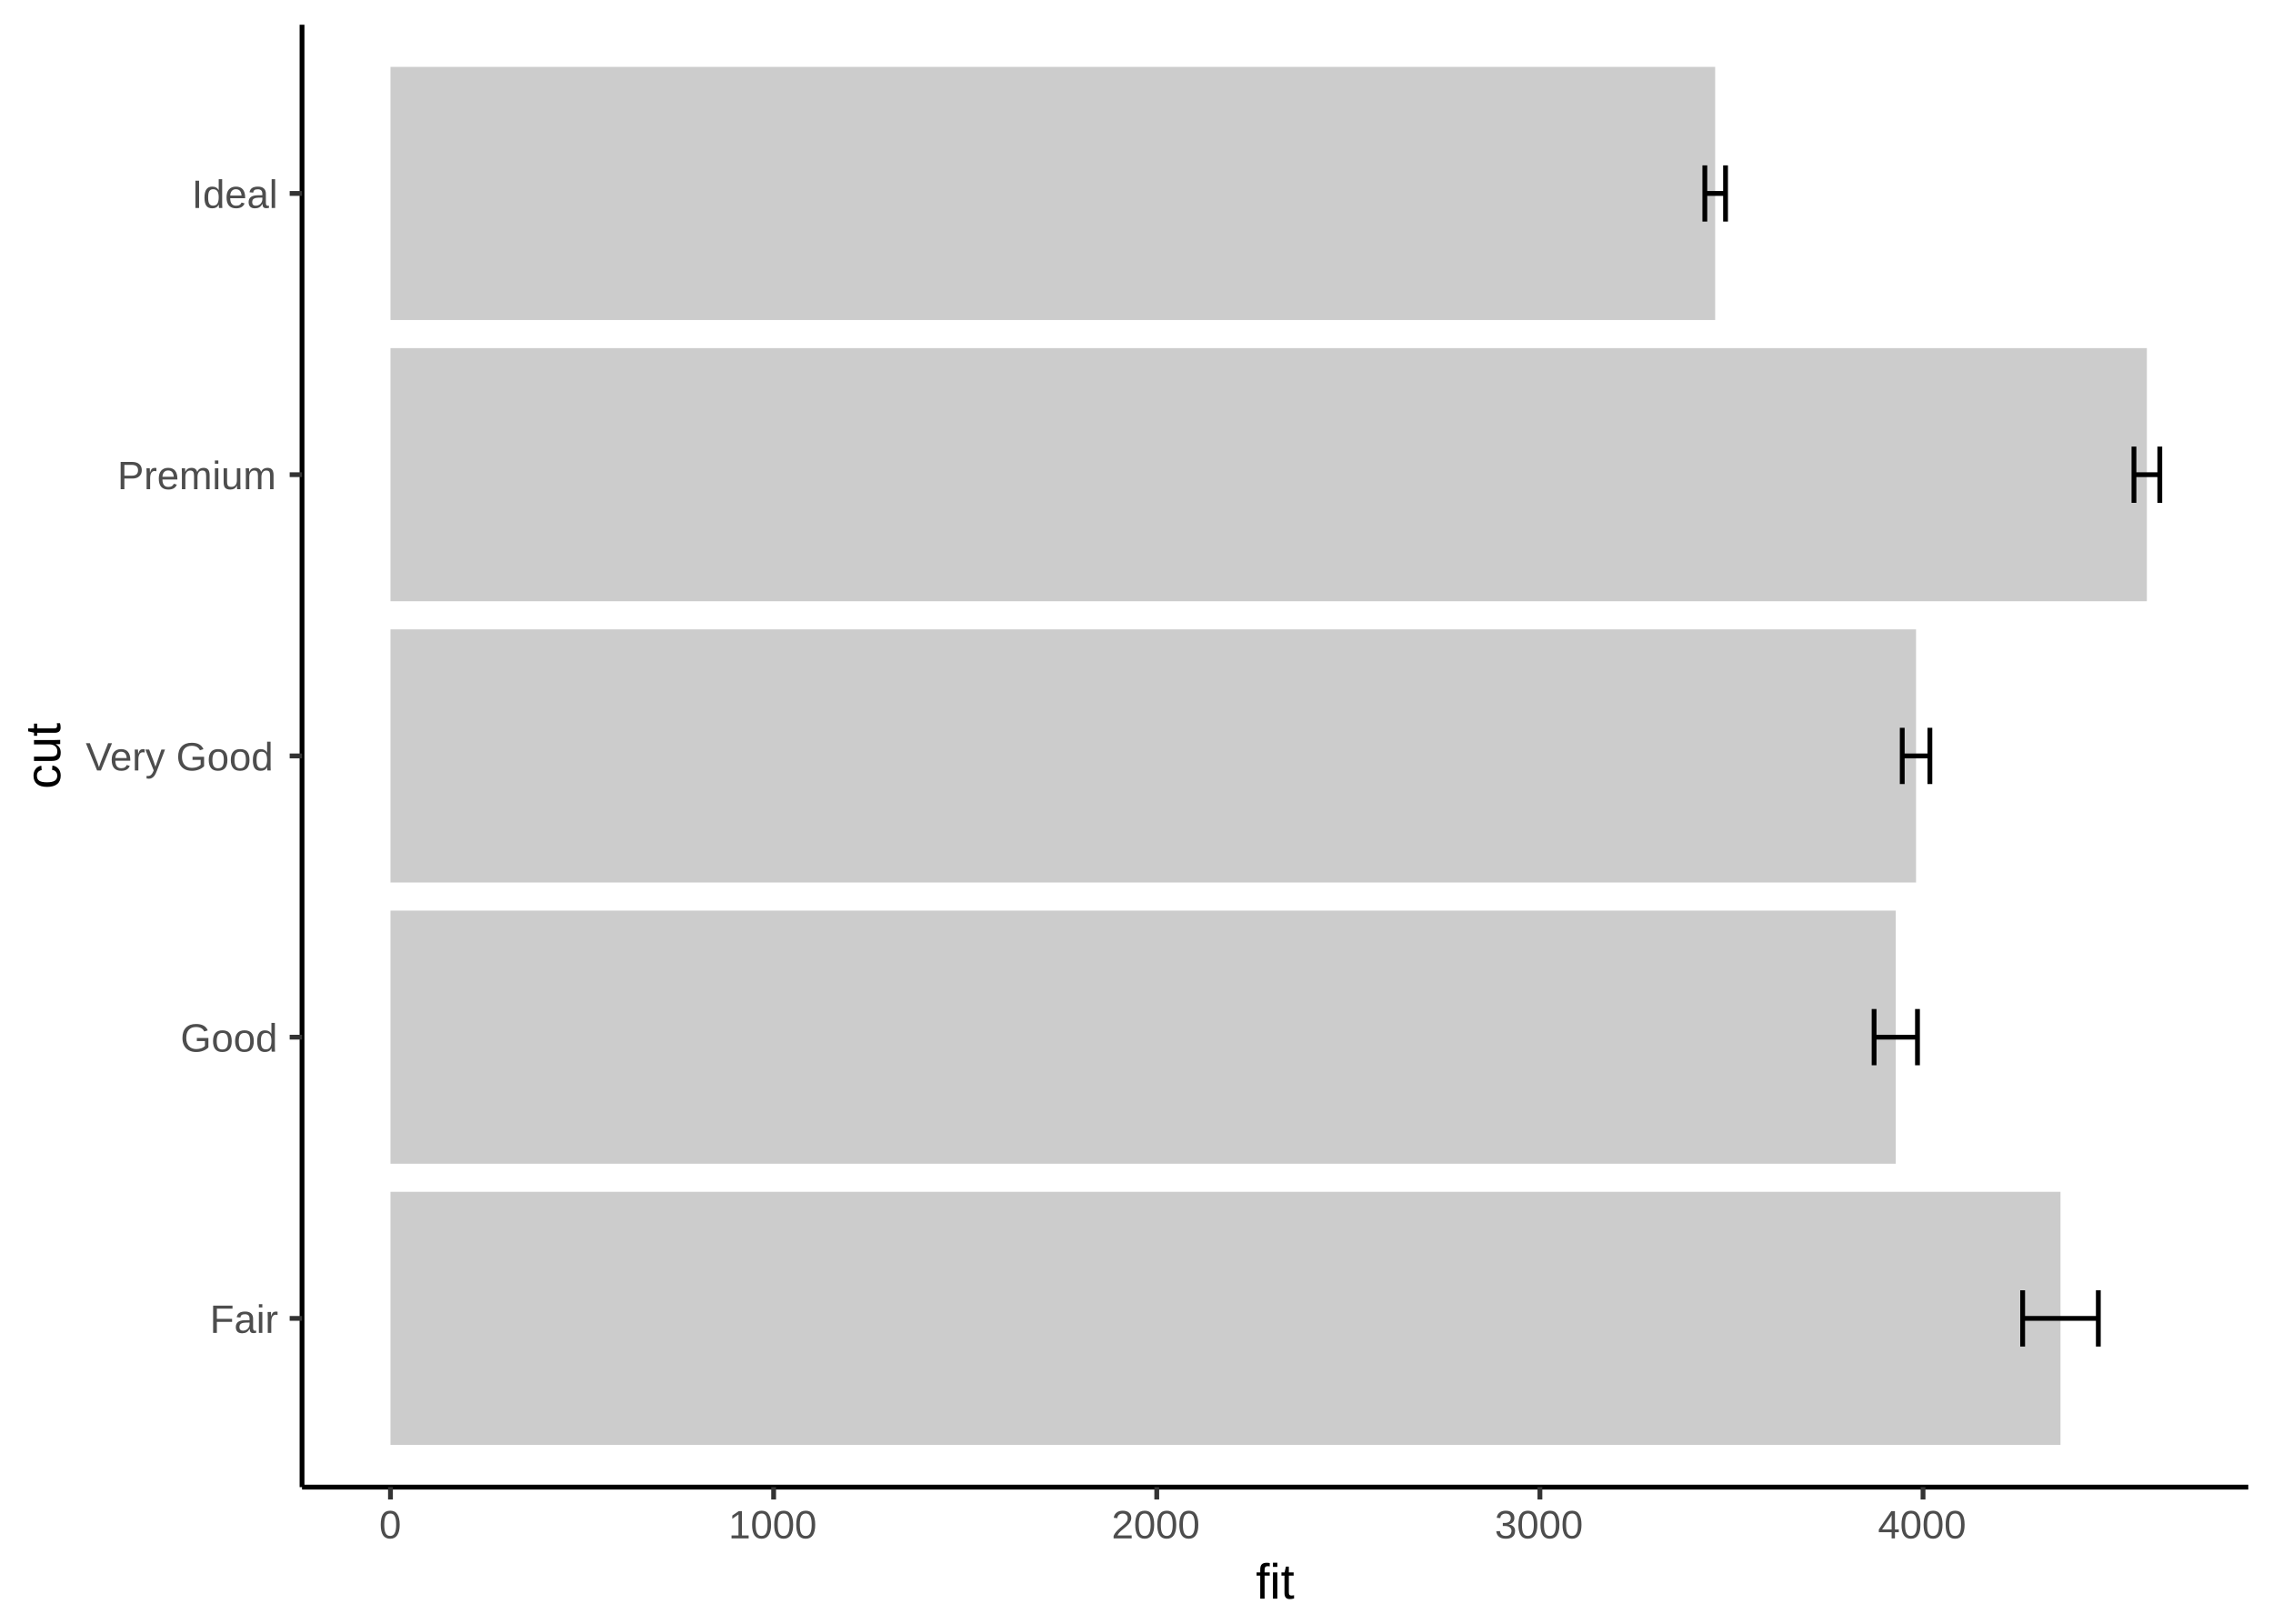
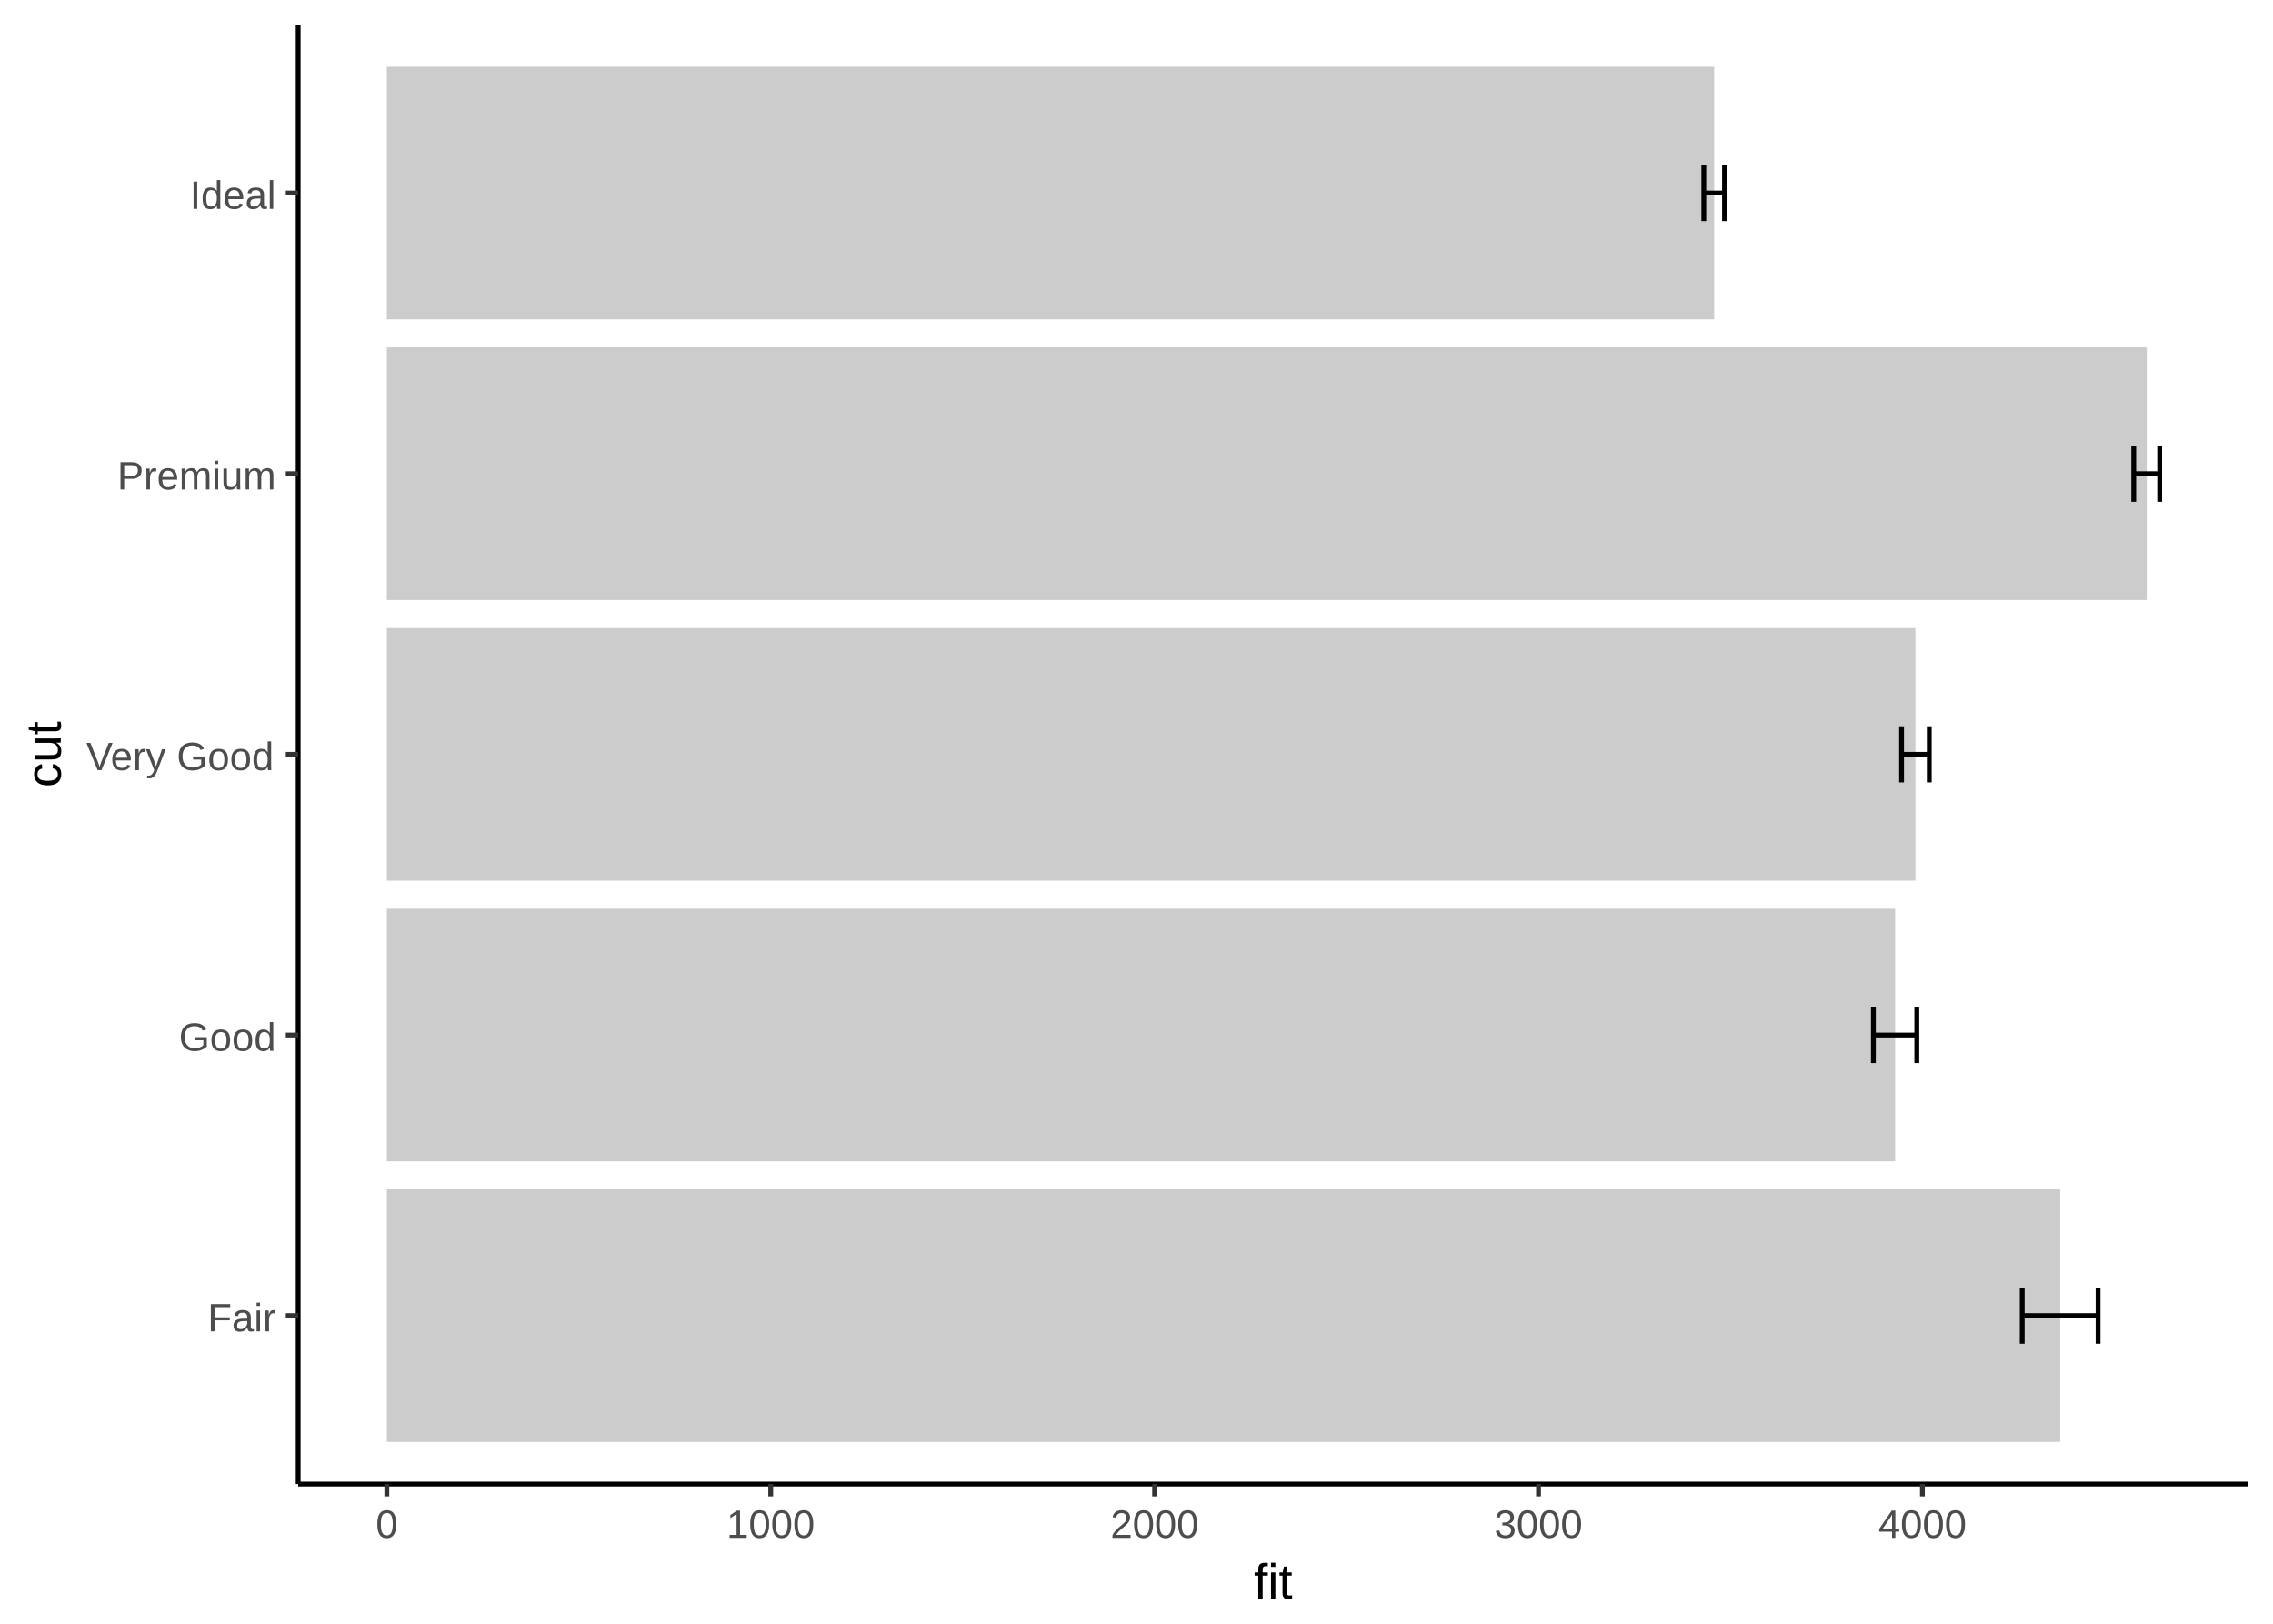
<svg xmlns="http://www.w3.org/2000/svg" viewBox="0 0 504.00 360.00">
  <defs>
    <style type="text/css">
    line, polyline, path, rect, circle {
      fill: none;
      stroke: #000000;
      stroke-linecap: round;
      stroke-linejoin: round;
      stroke-miterlimit: 10.00;
    }
  </style>
  </defs>
  <rect width="100%" height="100%" style="stroke: none; fill: #FFFFFF;" />
  <rect x="0.00" y="0.00" width="504.00" height="360.00" style="stroke-width: 1.07; stroke: #FFFFFF; fill: #FFFFFF;" />
  <defs>
-     <clipPath id="cpNjYuOTY3OXw0OTguNTIxfDMyOS43MTN8NS40Nzk0NQ==">
-       <rect x="66.97" y="5.48" width="431.55" height="324.23" />
+     <clipPath id="cpNjYuMTIxOXw0OTguNTIxfDMyOS4wMjZ8NS40Nzk0NQ==">
+       <rect x="66.12" y="5.48" width="432.40" height="323.55" />
    </clipPath>
  </defs>
-   <rect x="66.97" y="5.48" width="431.55" height="324.23" style="stroke-width: 1.07; stroke: none; fill: #FFFFFF;" clip-path="url(#cpNjYuOTY3OXw0OTguNTIxfDMyOS43MTN8NS40Nzk0NQ==)" />
-   <rect x="86.58" y="264.24" width="370.30" height="56.12" style="stroke-width: 1.07; stroke: none; stroke-linecap: butt; fill: #CCCCCC;" clip-path="url(#cpNjYuOTY3OXw0OTguNTIxfDMyOS43MTN8NS40Nzk0NQ==)" />
-   <rect x="86.58" y="201.89" width="333.77" height="56.12" style="stroke-width: 1.07; stroke: none; stroke-linecap: butt; fill: #CCCCCC;" clip-path="url(#cpNjYuOTY3OXw0OTguNTIxfDMyOS43MTN8NS40Nzk0NQ==)" />
-   <rect x="86.58" y="139.54" width="338.27" height="56.12" style="stroke-width: 1.07; stroke: none; stroke-linecap: butt; fill: #CCCCCC;" clip-path="url(#cpNjYuOTY3OXw0OTguNTIxfDMyOS43MTN8NS40Nzk0NQ==)" />
-   <rect x="86.58" y="77.18" width="389.45" height="56.12" style="stroke-width: 1.07; stroke: none; stroke-linecap: butt; fill: #CCCCCC;" clip-path="url(#cpNjYuOTY3OXw0OTguNTIxfDMyOS43MTN8NS40Nzk0NQ==)" />
-   <rect x="86.58" y="14.83" width="293.73" height="56.12" style="stroke-width: 1.07; stroke: none; stroke-linecap: butt; fill: #CCCCCC;" clip-path="url(#cpNjYuOTY3OXw0OTguNTIxfDMyOS43MTN8NS40Nzk0NQ==)" />
-   <polyline points="382.61,49.13 382.61,36.66 " style="stroke-width: 1.07; stroke-linecap: butt;" clip-path="url(#cpNjYuOTY3OXw0OTguNTIxfDMyOS43MTN8NS40Nzk0NQ==)" />
-   <polyline points="382.61,42.89 378.02,42.89 " style="stroke-width: 1.07; stroke-linecap: butt;" clip-path="url(#cpNjYuOTY3OXw0OTguNTIxfDMyOS43MTN8NS40Nzk0NQ==)" />
-   <polyline points="378.02,49.13 378.02,36.66 " style="stroke-width: 1.07; stroke-linecap: butt;" clip-path="url(#cpNjYuOTY3OXw0OTguNTIxfDMyOS43MTN8NS40Nzk0NQ==)" />
-   <polyline points="478.90,111.48 478.90,99.01 " style="stroke-width: 1.07; stroke-linecap: butt;" clip-path="url(#cpNjYuOTY3OXw0OTguNTIxfDMyOS43MTN8NS40Nzk0NQ==)" />
-   <polyline points="478.90,105.24 473.17,105.24 " style="stroke-width: 1.07; stroke-linecap: butt;" clip-path="url(#cpNjYuOTY3OXw0OTguNTIxfDMyOS43MTN8NS40Nzk0NQ==)" />
-   <polyline points="473.17,111.48 473.17,99.01 " style="stroke-width: 1.07; stroke-linecap: butt;" clip-path="url(#cpNjYuOTY3OXw0OTguNTIxfDMyOS43MTN8NS40Nzk0NQ==)" />
-   <polyline points="425.17,236.18 425.17,223.71 " style="stroke-width: 1.07; stroke-linecap: butt;" clip-path="url(#cpNjYuOTY3OXw0OTguNTIxfDMyOS43MTN8NS40Nzk0NQ==)" />
-   <polyline points="425.17,229.95 415.55,229.95 " style="stroke-width: 1.07; stroke-linecap: butt;" clip-path="url(#cpNjYuOTY3OXw0OTguNTIxfDMyOS43MTN8NS40Nzk0NQ==)" />
-   <polyline points="415.55,236.18 415.55,223.71 " style="stroke-width: 1.07; stroke-linecap: butt;" clip-path="url(#cpNjYuOTY3OXw0OTguNTIxfDMyOS43MTN8NS40Nzk0NQ==)" />
-   <polyline points="427.92,173.83 427.92,161.36 " style="stroke-width: 1.07; stroke-linecap: butt;" clip-path="url(#cpNjYuOTY3OXw0OTguNTIxfDMyOS43MTN8NS40Nzk0NQ==)" />
-   <polyline points="427.92,167.60 421.79,167.60 " style="stroke-width: 1.07; stroke-linecap: butt;" clip-path="url(#cpNjYuOTY3OXw0OTguNTIxfDMyOS43MTN8NS40Nzk0NQ==)" />
-   <polyline points="421.79,173.83 421.79,161.36 " style="stroke-width: 1.07; stroke-linecap: butt;" clip-path="url(#cpNjYuOTY3OXw0OTguNTIxfDMyOS43MTN8NS40Nzk0NQ==)" />
-   <polyline points="465.27,298.54 465.27,286.07 " style="stroke-width: 1.07; stroke-linecap: butt;" clip-path="url(#cpNjYuOTY3OXw0OTguNTIxfDMyOS43MTN8NS40Nzk0NQ==)" />
-   <polyline points="465.27,292.30 448.49,292.30 " style="stroke-width: 1.07; stroke-linecap: butt;" clip-path="url(#cpNjYuOTY3OXw0OTguNTIxfDMyOS43MTN8NS40Nzk0NQ==)" />
-   <polyline points="448.49,298.54 448.49,286.07 " style="stroke-width: 1.07; stroke-linecap: butt;" clip-path="url(#cpNjYuOTY3OXw0OTguNTIxfDMyOS43MTN8NS40Nzk0NQ==)" />
+   <rect x="66.12" y="5.48" width="432.40" height="323.55" style="stroke-width: 1.07; stroke: none; fill: #FFFFFF;" clip-path="url(#cpNjYuMTIxOXw0OTguNTIxfDMyOS4wMjZ8NS40Nzk0NQ==)" />
+   <rect x="85.78" y="263.69" width="371.02" height="56.00" style="stroke-width: 1.07; stroke: none; stroke-linecap: butt; fill: #CCCCCC;" clip-path="url(#cpNjYuMTIxOXw0OTguNTIxfDMyOS4wMjZ8NS40Nzk0NQ==)" />
+   <rect x="85.78" y="201.47" width="334.43" height="56.00" style="stroke-width: 1.07; stroke: none; stroke-linecap: butt; fill: #CCCCCC;" clip-path="url(#cpNjYuMTIxOXw0OTguNTIxfDMyOS4wMjZ8NS40Nzk0NQ==)" />
+   <rect x="85.78" y="139.25" width="338.93" height="56.00" style="stroke-width: 1.07; stroke: none; stroke-linecap: butt; fill: #CCCCCC;" clip-path="url(#cpNjYuMTIxOXw0OTguNTIxfDMyOS4wMjZ8NS40Nzk0NQ==)" />
+   <rect x="85.78" y="77.03" width="390.22" height="56.00" style="stroke-width: 1.07; stroke: none; stroke-linecap: butt; fill: #CCCCCC;" clip-path="url(#cpNjYuMTIxOXw0OTguNTIxfDMyOS4wMjZ8NS40Nzk0NQ==)" />
+   <rect x="85.78" y="14.81" width="294.31" height="56.00" style="stroke-width: 1.07; stroke: none; stroke-linecap: butt; fill: #CCCCCC;" clip-path="url(#cpNjYuMTIxOXw0OTguNTIxfDMyOS4wMjZ8NS40Nzk0NQ==)" />
+   <polyline points="382.38,49.03 382.38,36.59 " style="stroke-width: 1.07; stroke-linecap: butt;" clip-path="url(#cpNjYuMTIxOXw0OTguNTIxfDMyOS4wMjZ8NS40Nzk0NQ==)" />
+   <polyline points="382.38,42.81 377.79,42.81 " style="stroke-width: 1.07; stroke-linecap: butt;" clip-path="url(#cpNjYuMTIxOXw0OTguNTIxfDMyOS4wMjZ8NS40Nzk0NQ==)" />
+   <polyline points="377.79,49.03 377.79,36.59 " style="stroke-width: 1.07; stroke-linecap: butt;" clip-path="url(#cpNjYuMTIxOXw0OTguNTIxfDMyOS4wMjZ8NS40Nzk0NQ==)" />
+   <polyline points="478.87,111.25 478.87,98.81 " style="stroke-width: 1.07; stroke-linecap: butt;" clip-path="url(#cpNjYuMTIxOXw0OTguNTIxfDMyOS4wMjZ8NS40Nzk0NQ==)" />
+   <polyline points="478.87,105.03 473.12,105.03 " style="stroke-width: 1.07; stroke-linecap: butt;" clip-path="url(#cpNjYuMTIxOXw0OTguNTIxfDMyOS4wMjZ8NS40Nzk0NQ==)" />
+   <polyline points="473.12,111.25 473.12,98.81 " style="stroke-width: 1.07; stroke-linecap: butt;" clip-path="url(#cpNjYuMTIxOXw0OTguNTIxfDMyOS4wMjZ8NS40Nzk0NQ==)" />
+   <polyline points="425.02,235.69 425.02,223.25 " style="stroke-width: 1.07; stroke-linecap: butt;" clip-path="url(#cpNjYuMTIxOXw0OTguNTIxfDMyOS4wMjZ8NS40Nzk0NQ==)" />
+   <polyline points="425.02,229.47 415.39,229.47 " style="stroke-width: 1.07; stroke-linecap: butt;" clip-path="url(#cpNjYuMTIxOXw0OTguNTIxfDMyOS4wMjZ8NS40Nzk0NQ==)" />
+   <polyline points="415.39,235.69 415.39,223.25 " style="stroke-width: 1.07; stroke-linecap: butt;" clip-path="url(#cpNjYuMTIxOXw0OTguNTIxfDMyOS4wMjZ8NS40Nzk0NQ==)" />
+   <polyline points="427.78,173.47 427.78,161.03 " style="stroke-width: 1.07; stroke-linecap: butt;" clip-path="url(#cpNjYuMTIxOXw0OTguNTIxfDMyOS4wMjZ8NS40Nzk0NQ==)" />
+   <polyline points="427.78,167.25 421.64,167.25 " style="stroke-width: 1.07; stroke-linecap: butt;" clip-path="url(#cpNjYuMTIxOXw0OTguNTIxfDMyOS4wMjZ8NS40Nzk0NQ==)" />
+   <polyline points="421.64,173.47 421.64,161.03 " style="stroke-width: 1.07; stroke-linecap: butt;" clip-path="url(#cpNjYuMTIxOXw0OTguNTIxfDMyOS4wMjZ8NS40Nzk0NQ==)" />
+   <polyline points="465.21,297.92 465.21,285.47 " style="stroke-width: 1.07; stroke-linecap: butt;" clip-path="url(#cpNjYuMTIxOXw0OTguNTIxfDMyOS4wMjZ8NS40Nzk0NQ==)" />
+   <polyline points="465.21,291.69 448.39,291.69 " style="stroke-width: 1.07; stroke-linecap: butt;" clip-path="url(#cpNjYuMTIxOXw0OTguNTIxfDMyOS4wMjZ8NS40Nzk0NQ==)" />
+   <polyline points="448.39,297.92 448.39,285.47 " style="stroke-width: 1.07; stroke-linecap: butt;" clip-path="url(#cpNjYuMTIxOXw0OTguNTIxfDMyOS4wMjZ8NS40Nzk0NQ==)" />
  <defs>
    <clipPath id="cpMHw1MDR8MzYwfDA=">
      <rect x="0.00" y="0.00" width="504.00" height="360.00" />
    </clipPath>
  </defs>
-   <polyline points="66.97,329.71 66.97,5.48 " style="stroke-width: 1.07; stroke-linecap: butt;" clip-path="url(#cpMHw1MDR8MzYwfDA=)" />
+   <polyline points="66.12,329.03 66.12,5.48 " style="stroke-width: 1.07; stroke-linecap: butt;" clip-path="url(#cpMHw1MDR8MzYwfDA=)" />
  <g clip-path="url(#cpMHw1MDR8MzYwfDA=)">
-     <text x="46.54" y="295.52" style="font-size: 8.80px; fill: #4D4D4D; font-family: Arial;" textLength="15.50px" lengthAdjust="spacingAndGlyphs">Fair</text>
+     <text x="46.04" y="295.19" style="font-size: 8.80px; fill: #4D4D4D; font-family: Liberation Sans;" textLength="15.15px" lengthAdjust="spacingAndGlyphs">Fair</text>
  </g>
  <g clip-path="url(#cpMHw1MDR8MzYwfDA=)">
-     <text x="40.02" y="233.17" style="font-size: 8.80px; fill: #4D4D4D; font-family: Arial;" textLength="22.02px" lengthAdjust="spacingAndGlyphs">Good</text>
+     <text x="39.67" y="232.97" style="font-size: 8.80px; fill: #4D4D4D; font-family: Liberation Sans;" textLength="21.52px" lengthAdjust="spacingAndGlyphs">Good</text>
  </g>
  <g clip-path="url(#cpMHw1MDR8MzYwfDA=)">
-     <text x="19.01" y="170.82" style="font-size: 8.80px; fill: #4D4D4D; font-family: Arial;" textLength="43.02px" lengthAdjust="spacingAndGlyphs">Very Good</text>
+     <text x="19.14" y="170.75" style="font-size: 8.80px; fill: #4D4D4D; font-family: Liberation Sans;" textLength="42.05px" lengthAdjust="spacingAndGlyphs">Very Good</text>
  </g>
  <g clip-path="url(#cpMHw1MDR8MzYwfDA=)">
-     <text x="26.03" y="108.46" style="font-size: 8.80px; fill: #4D4D4D; font-family: Arial;" textLength="36.00px" lengthAdjust="spacingAndGlyphs">Premium</text>
+     <text x="26.00" y="108.53" style="font-size: 8.80px; fill: #4D4D4D; font-family: Liberation Sans;" textLength="35.19px" lengthAdjust="spacingAndGlyphs">Premium</text>
  </g>
  <g clip-path="url(#cpMHw1MDR8MzYwfDA=)">
-     <text x="42.52" y="46.11" style="font-size: 8.80px; fill: #4D4D4D; font-family: Arial;" textLength="19.52px" lengthAdjust="spacingAndGlyphs">Ideal</text>
+     <text x="42.11" y="46.31" style="font-size: 8.80px; fill: #4D4D4D; font-family: Liberation Sans;" textLength="19.08px" lengthAdjust="spacingAndGlyphs">Ideal</text>
  </g>
-   <polyline points="64.23,292.30 66.97,292.30 " style="stroke-width: 1.07; stroke: #333333; stroke-linecap: butt;" clip-path="url(#cpMHw1MDR8MzYwfDA=)" />
-   <polyline points="64.23,229.95 66.97,229.95 " style="stroke-width: 1.07; stroke: #333333; stroke-linecap: butt;" clip-path="url(#cpMHw1MDR8MzYwfDA=)" />
-   <polyline points="64.23,167.60 66.97,167.60 " style="stroke-width: 1.07; stroke: #333333; stroke-linecap: butt;" clip-path="url(#cpMHw1MDR8MzYwfDA=)" />
-   <polyline points="64.23,105.24 66.97,105.24 " style="stroke-width: 1.07; stroke: #333333; stroke-linecap: butt;" clip-path="url(#cpMHw1MDR8MzYwfDA=)" />
-   <polyline points="64.23,42.89 66.97,42.89 " style="stroke-width: 1.07; stroke: #333333; stroke-linecap: butt;" clip-path="url(#cpMHw1MDR8MzYwfDA=)" />
-   <polyline points="66.97,329.71 498.52,329.71 " style="stroke-width: 1.07; stroke-linecap: butt;" clip-path="url(#cpMHw1MDR8MzYwfDA=)" />
-   <polyline points="86.58,332.45 86.58,329.71 " style="stroke-width: 1.07; stroke: #333333; stroke-linecap: butt;" clip-path="url(#cpMHw1MDR8MzYwfDA=)" />
-   <polyline points="171.54,332.45 171.54,329.71 " style="stroke-width: 1.07; stroke: #333333; stroke-linecap: butt;" clip-path="url(#cpMHw1MDR8MzYwfDA=)" />
-   <polyline points="256.49,332.45 256.49,329.71 " style="stroke-width: 1.07; stroke: #333333; stroke-linecap: butt;" clip-path="url(#cpMHw1MDR8MzYwfDA=)" />
-   <polyline points="341.45,332.45 341.45,329.71 " style="stroke-width: 1.07; stroke: #333333; stroke-linecap: butt;" clip-path="url(#cpMHw1MDR8MzYwfDA=)" />
-   <polyline points="426.40,332.45 426.40,329.71 " style="stroke-width: 1.07; stroke: #333333; stroke-linecap: butt;" clip-path="url(#cpMHw1MDR8MzYwfDA=)" />
+   <polyline points="63.38,291.69 66.12,291.69 " style="stroke-width: 1.07; stroke: #333333; stroke-linecap: butt;" clip-path="url(#cpMHw1MDR8MzYwfDA=)" />
+   <polyline points="63.38,229.47 66.12,229.47 " style="stroke-width: 1.07; stroke: #333333; stroke-linecap: butt;" clip-path="url(#cpMHw1MDR8MzYwfDA=)" />
+   <polyline points="63.38,167.25 66.12,167.25 " style="stroke-width: 1.07; stroke: #333333; stroke-linecap: butt;" clip-path="url(#cpMHw1MDR8MzYwfDA=)" />
+   <polyline points="63.38,105.03 66.12,105.03 " style="stroke-width: 1.07; stroke: #333333; stroke-linecap: butt;" clip-path="url(#cpMHw1MDR8MzYwfDA=)" />
+   <polyline points="63.38,42.81 66.12,42.81 " style="stroke-width: 1.07; stroke: #333333; stroke-linecap: butt;" clip-path="url(#cpMHw1MDR8MzYwfDA=)" />
+   <polyline points="66.12,329.03 498.52,329.03 " style="stroke-width: 1.07; stroke-linecap: butt;" clip-path="url(#cpMHw1MDR8MzYwfDA=)" />
+   <polyline points="85.78,331.77 85.78,329.03 " style="stroke-width: 1.07; stroke: #333333; stroke-linecap: butt;" clip-path="url(#cpMHw1MDR8MzYwfDA=)" />
+   <polyline points="170.90,331.77 170.90,329.03 " style="stroke-width: 1.07; stroke: #333333; stroke-linecap: butt;" clip-path="url(#cpMHw1MDR8MzYwfDA=)" />
+   <polyline points="256.02,331.77 256.02,329.03 " style="stroke-width: 1.07; stroke: #333333; stroke-linecap: butt;" clip-path="url(#cpMHw1MDR8MzYwfDA=)" />
+   <polyline points="341.14,331.77 341.14,329.03 " style="stroke-width: 1.07; stroke: #333333; stroke-linecap: butt;" clip-path="url(#cpMHw1MDR8MzYwfDA=)" />
+   <polyline points="426.26,331.77 426.26,329.03 " style="stroke-width: 1.07; stroke: #333333; stroke-linecap: butt;" clip-path="url(#cpMHw1MDR8MzYwfDA=)" />
  <g clip-path="url(#cpMHw1MDR8MzYwfDA=)">
-     <text x="84.08" y="341.08" style="font-size: 8.80px; fill: #4D4D4D; font-family: Arial;" textLength="5.01px" lengthAdjust="spacingAndGlyphs">0</text>
+     <text x="83.33" y="340.96" style="font-size: 8.80px; fill: #4D4D4D; font-family: Liberation Sans;" textLength="4.89px" lengthAdjust="spacingAndGlyphs">0</text>
  </g>
  <g clip-path="url(#cpMHw1MDR8MzYwfDA=)">
-     <text x="161.53" y="341.08" style="font-size: 8.80px; fill: #4D4D4D; font-family: Arial;" textLength="20.02px" lengthAdjust="spacingAndGlyphs">1000</text>
+     <text x="161.11" y="340.96" style="font-size: 8.80px; fill: #4D4D4D; font-family: Liberation Sans;" textLength="19.57px" lengthAdjust="spacingAndGlyphs">1000</text>
  </g>
  <g clip-path="url(#cpMHw1MDR8MzYwfDA=)">
-     <text x="246.48" y="341.08" style="font-size: 8.80px; fill: #4D4D4D; font-family: Arial;" textLength="20.02px" lengthAdjust="spacingAndGlyphs">2000</text>
+     <text x="246.23" y="340.96" style="font-size: 8.80px; fill: #4D4D4D; font-family: Liberation Sans;" textLength="19.57px" lengthAdjust="spacingAndGlyphs">2000</text>
  </g>
  <g clip-path="url(#cpMHw1MDR8MzYwfDA=)">
-     <text x="331.44" y="341.08" style="font-size: 8.80px; fill: #4D4D4D; font-family: Arial;" textLength="20.02px" lengthAdjust="spacingAndGlyphs">3000</text>
+     <text x="331.35" y="340.96" style="font-size: 8.80px; fill: #4D4D4D; font-family: Liberation Sans;" textLength="19.57px" lengthAdjust="spacingAndGlyphs">3000</text>
  </g>
  <g clip-path="url(#cpMHw1MDR8MzYwfDA=)">
-     <text x="416.39" y="341.08" style="font-size: 8.80px; fill: #4D4D4D; font-family: Arial;" textLength="20.02px" lengthAdjust="spacingAndGlyphs">4000</text>
+     <text x="416.48" y="340.96" style="font-size: 8.80px; fill: #4D4D4D; font-family: Liberation Sans;" textLength="19.57px" lengthAdjust="spacingAndGlyphs">4000</text>
  </g>
  <g clip-path="url(#cpMHw1MDR8MzYwfDA=)">
-     <text x="278.47" y="354.44" style="font-size: 11.00px; font-family: Arial;" textLength="8.56px" lengthAdjust="spacingAndGlyphs">fit</text>
+     <text x="278.04" y="354.44" style="font-size: 11.00px; font-family: Liberation Sans;" textLength="8.56px" lengthAdjust="spacingAndGlyphs">fit</text>
  </g>
  <g clip-path="url(#cpMHw1MDR8MzYwfDA=)">
-     <text transform="translate(13.35,174.93) rotate(-90)" style="font-size: 11.00px; font-family: Arial;" textLength="14.67px" lengthAdjust="spacingAndGlyphs">cut</text>
+     <text transform="translate(13.48,174.59) rotate(-90)" style="font-size: 11.00px; font-family: Liberation Sans;" textLength="14.67px" lengthAdjust="spacingAndGlyphs">cut</text>
  </g>
</svg>
